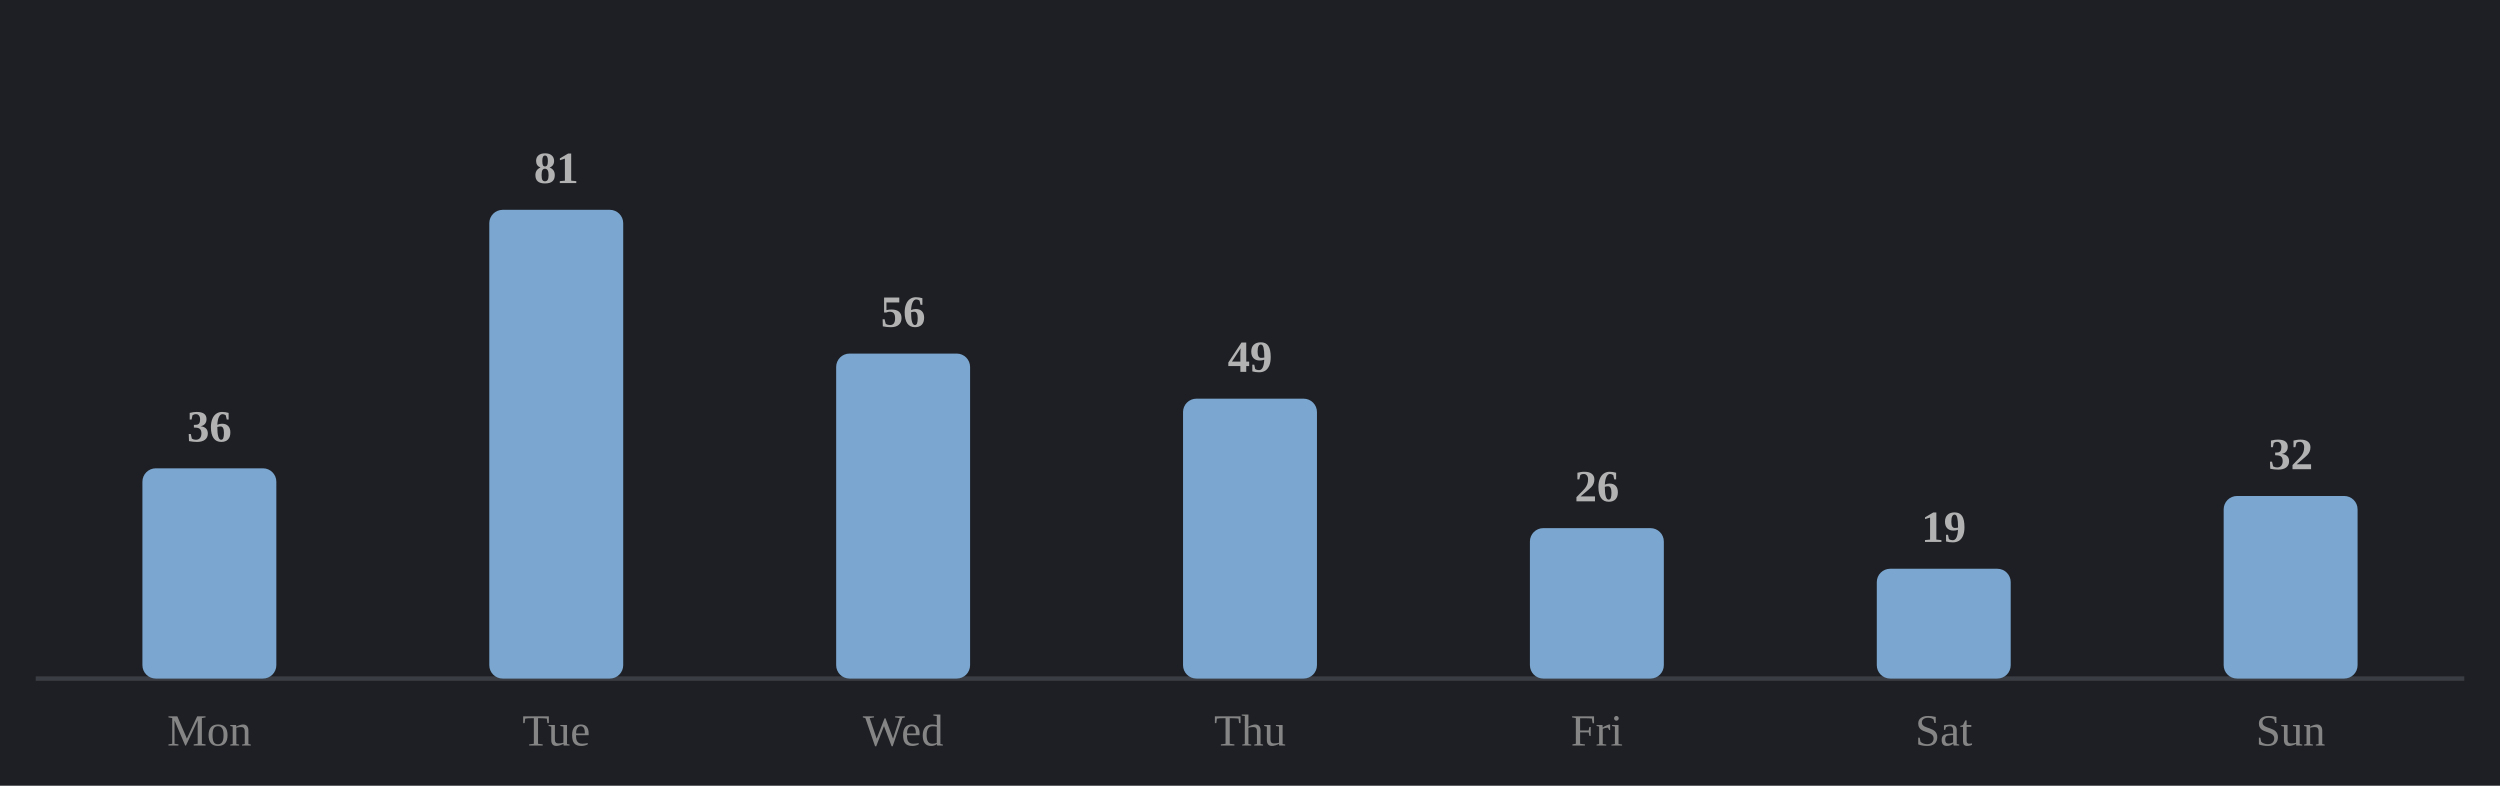
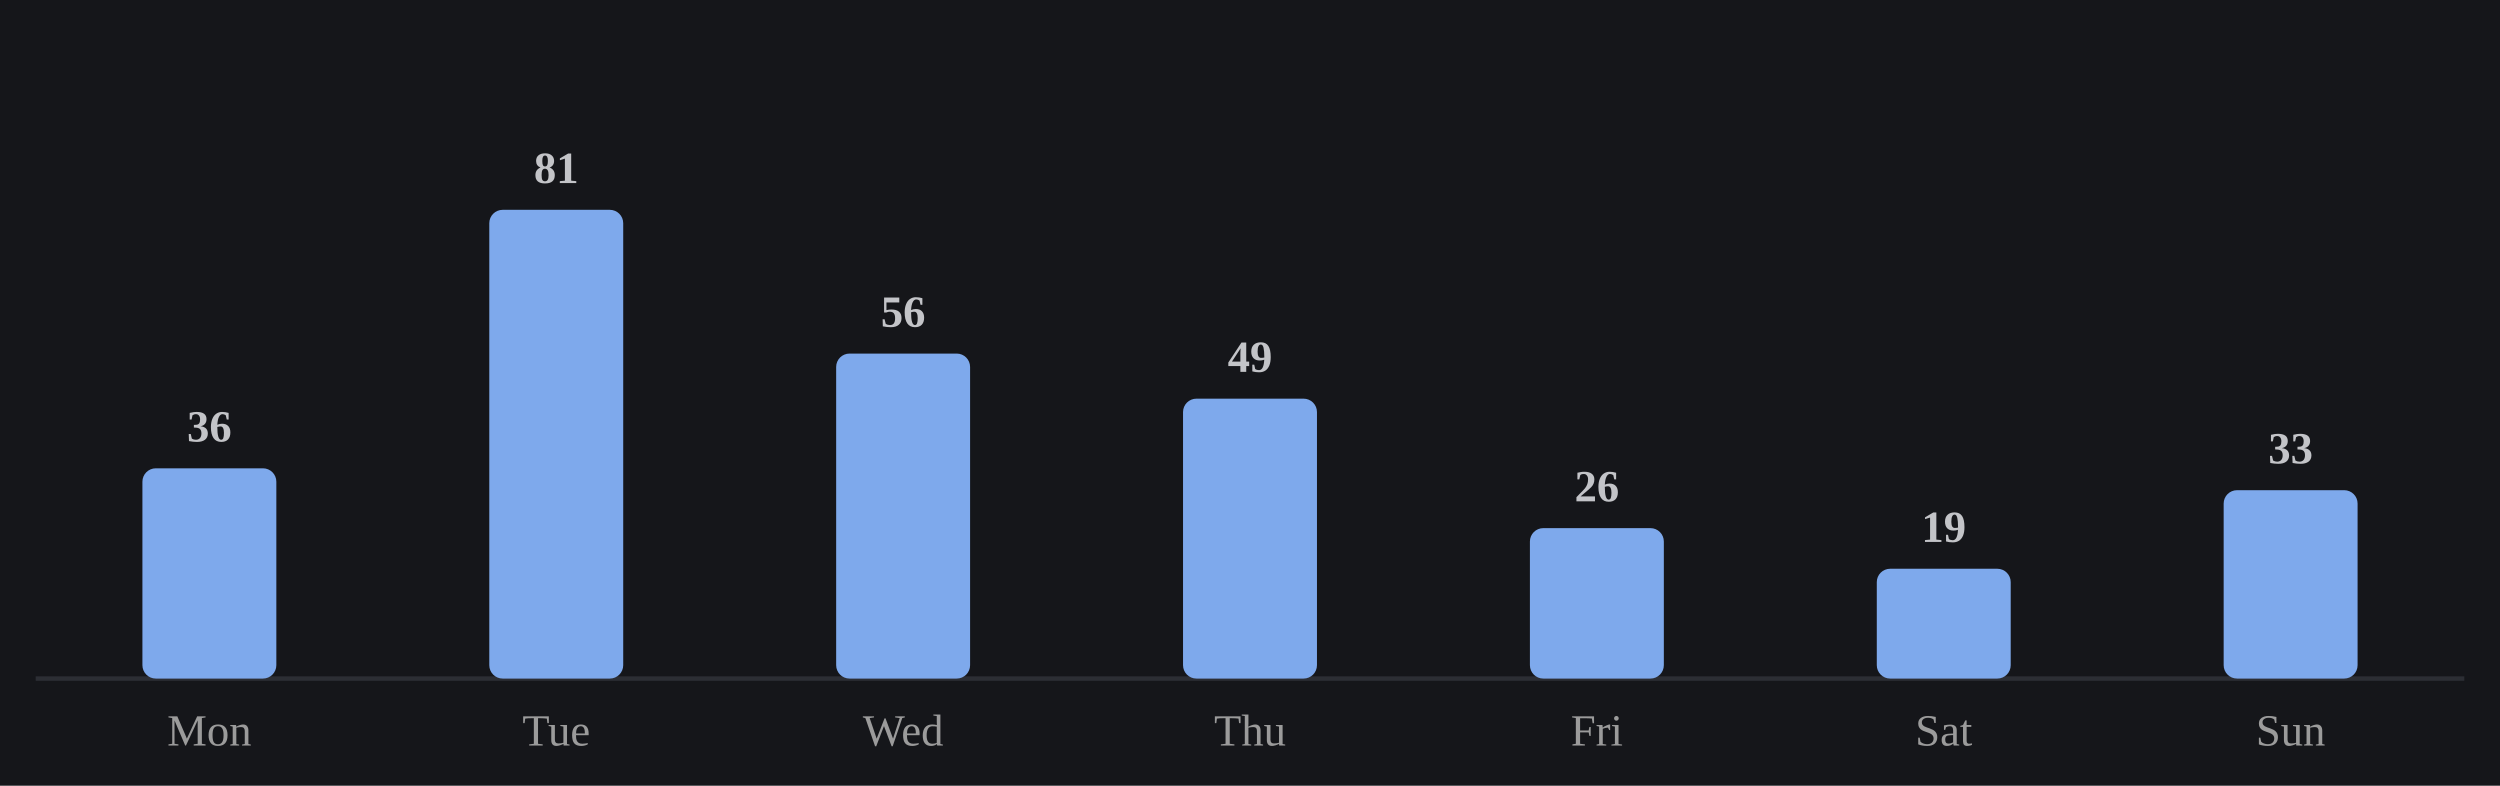
- <svg xmlns="http://www.w3.org/2000/svg" viewBox="0 0 560 176" width="100%" role="img" aria-label="Average minutes practised by day of week">
+ <svg xmlns="http://www.w3.org/2000/svg" viewBox="0 0 560 176" width="100%" role="img" aria-label="Average minutes practiced by day of week">
  <style>
- .p-title{fill:#e9e9e9;font-size:12px;font-weight:600}
- .p-sub{fill:#858585;font-size:10px}
- .p-line{fill:none;stroke:#7aa6cf;stroke-width:2;stroke-linejoin:round;stroke-linecap:round}
- .p-area{fill:#7aa6cf;opacity:.10}
- .p-end{fill:#7aa6cf;stroke:#1d1f24;stroke-width:2}
- .p-endlab{fill:#b2b2b2;font-size:10px;text-anchor:end;font-weight:600}
- .p-base{stroke:#3a3d43;stroke-width:1}
- .b-bar{fill:#7aa6cf}
- .b-bar:hover{fill:#7aa6cf;opacity:.85}
- .b-hi{fill:#7aa6cf}
- .d-lab{fill:#858585;font-size:10px;text-anchor:middle}
- .d-val{fill:#b2b2b2;font-size:10px;text-anchor:middle;font-weight:600}
+ .p-title{fill:#e7e7e7;font-size:12px;font-weight:700}
+ .p-sub{fill:#9b9b9b;font-size:10px}
+ .p-unit{fill:#9b9b9b;font-size:10px}
+ .p-axis{fill:#9b9b9b;font-size:9.5px}
+ .p-grid{stroke:#2c2e34;stroke-width:1;stroke-dasharray:2,3}
+ .p-base{stroke:#2c2e34;stroke-width:1}
+ .p-tick{stroke:#2c2e34;stroke-width:1}
+ .p-xlab{fill:#9b9b9b;font-size:9px;text-anchor:middle}
+ .p-line{fill:none;stroke:#7ea9ec;stroke-width:2;stroke-linejoin:round;stroke-linecap:round}
+ .p-area{fill:#7ea9ec;opacity:.12}
+ .p-end{fill:#7ea9ec;stroke:#15161a;stroke-width:2}
+ .p-endlab{fill:#c3c4c8;font-size:10px;text-anchor:end;font-weight:700}
+ .b-bar{fill:#7ea9ec}
+ .b-bar:hover{fill:#a9c6f5;opacity:.9}
+ .d-lab{fill:#9b9b9b;font-size:10px;text-anchor:middle}
+ .d-val{fill:#c3c4c8;font-size:10px;text-anchor:middle;font-weight:700}
/* heatmap */
- .hm-mon{fill:#858585;font-size:10px}
- .hm-dow{fill:#858585;font-size:9px;text-anchor:end}
- rect:hover{opacity:.8}
+ .hm-mon{fill:#9b9b9b;font-size:10px}
+ .hm-dow{fill:#9b9b9b;font-size:9px;text-anchor:end}
+ rect:hover{opacity:.82}
/* horizontal bars */
- .h-cat{fill:#e9e9e9;font-size:12px;text-anchor:end;dominant-baseline:middle}
- .h-track{fill:#2b2d33}
- .h-fill{fill:#7aa6cf}
- .h-val{fill:#b2b2b2;font-size:11px;font-weight:600;dominant-baseline:middle}
- .ts-lab{fill:#e9e9e9;font-size:11px;font-weight:600}
- .ts-val{fill:#b2b2b2;font-size:11px}
+ .h-cat{fill:#e7e7e7;font-size:12px;text-anchor:end;dominant-baseline:middle}
+ .h-track{fill:#2c2e34;opacity:.5}
+ .h-fill{fill:#7ea9ec}
+ .h-val{fill:#c3c4c8;font-size:11px;font-weight:700;dominant-baseline:middle}
+ .ts-lab{fill:#e7e7e7;font-size:11px;font-weight:700}
+ .ts-val{fill:#9b9b9b;font-size:11px}
</style>
-   <rect x="0" y="0" width="100%" height="100%" fill="#1d1f24" />
+   <rect x="0" y="0" width="100%" height="100%" fill="#15161a" />
  <line class="p-base" x1="8" y1="152" x2="552" y2="152" />
  <rect class="b-bar" x="31.9" y="104.9" width="30.0" height="47.1" rx="3" />
  <text class="d-lab" x="46.9" y="167">Mon</text>
  <text class="d-val" x="46.9" y="98.9">36</text>
  <rect class="b-bar" x="109.6" y="47.0" width="30.0" height="105.0" rx="3" />
  <text class="d-lab" x="124.6" y="167">Tue</text>
  <text class="d-val" x="124.6" y="41.0">81</text>
  <rect class="b-bar" x="187.3" y="79.2" width="30.0" height="72.8" rx="3" />
  <text class="d-lab" x="202.3" y="167">Wed</text>
  <text class="d-val" x="202.3" y="73.2">56</text>
  <rect class="b-bar" x="265.0" y="89.3" width="30.0" height="62.7" rx="3" />
  <text class="d-lab" x="280.0" y="167">Thu</text>
  <text class="d-val" x="280.0" y="83.3">49</text>
  <rect class="b-bar" x="342.7" y="118.3" width="30.0" height="33.7" rx="3" />
  <text class="d-lab" x="357.7" y="167">Fri</text>
  <text class="d-val" x="357.7" y="112.3">26</text>
  <rect class="b-bar" x="420.4" y="127.4" width="30.0" height="24.6" rx="3" />
  <text class="d-lab" x="435.4" y="167">Sat</text>
  <text class="d-val" x="435.4" y="121.4">19</text>
-   <rect class="b-bar" x="498.1" y="111.1" width="30.0" height="40.9" rx="3" />
+   <rect class="b-bar" x="498.1" y="109.8" width="30.0" height="42.2" rx="3" />
  <text class="d-lab" x="513.1" y="167">Sun</text>
-   <text class="d-val" x="513.1" y="105.1">32</text>
+   <text class="d-val" x="513.1" y="103.8">33</text>
</svg>
